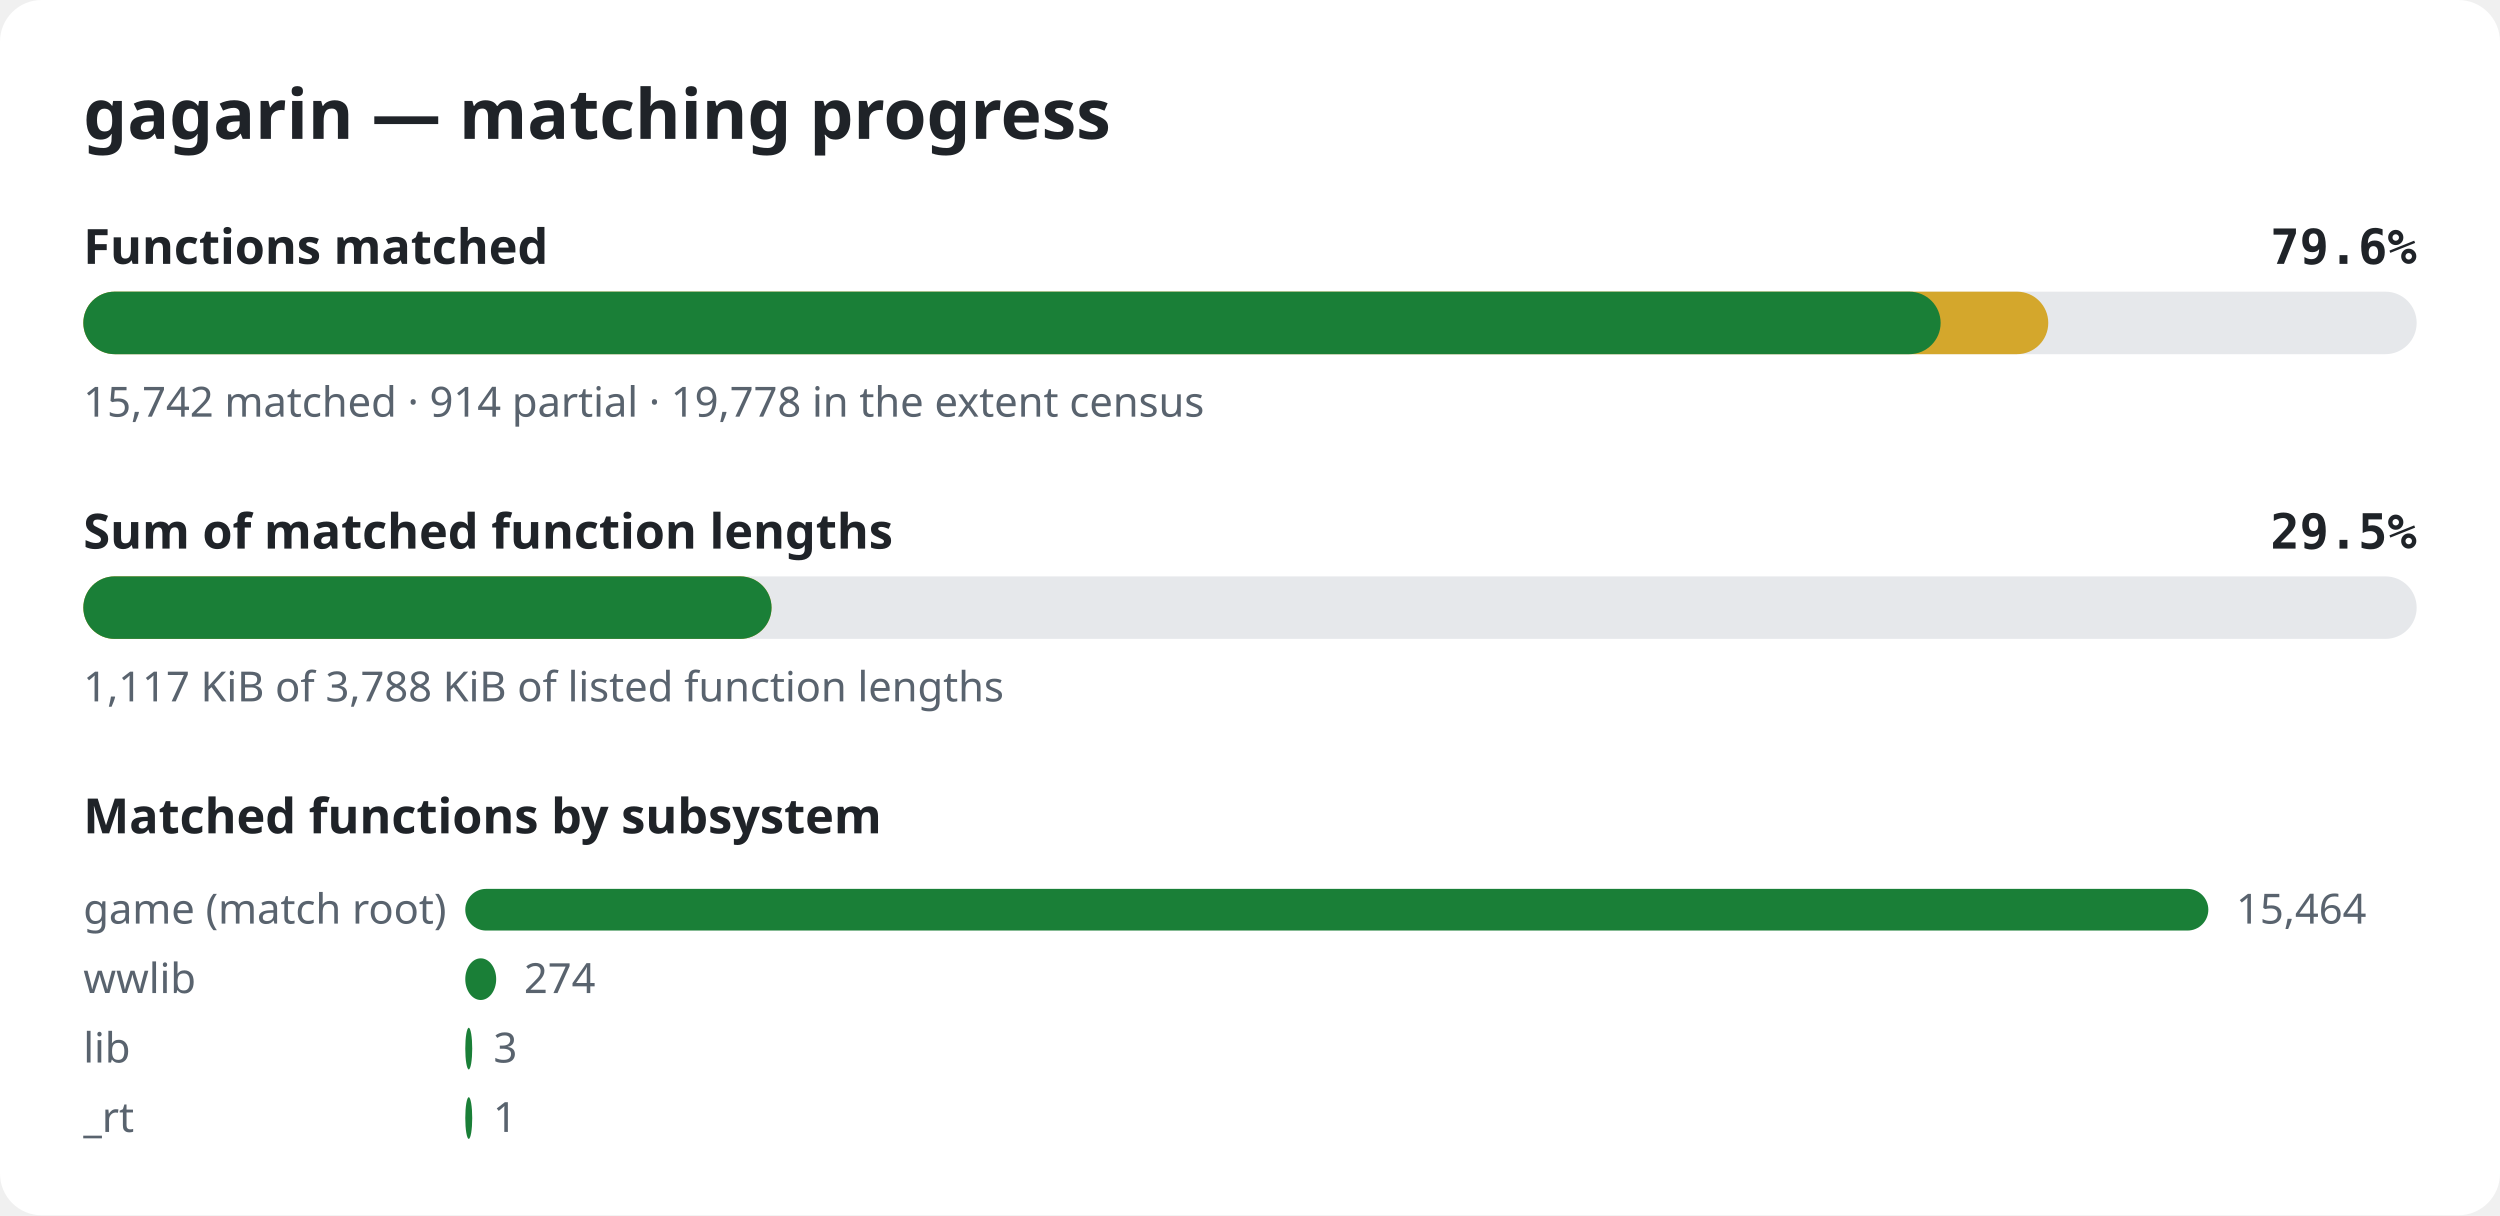
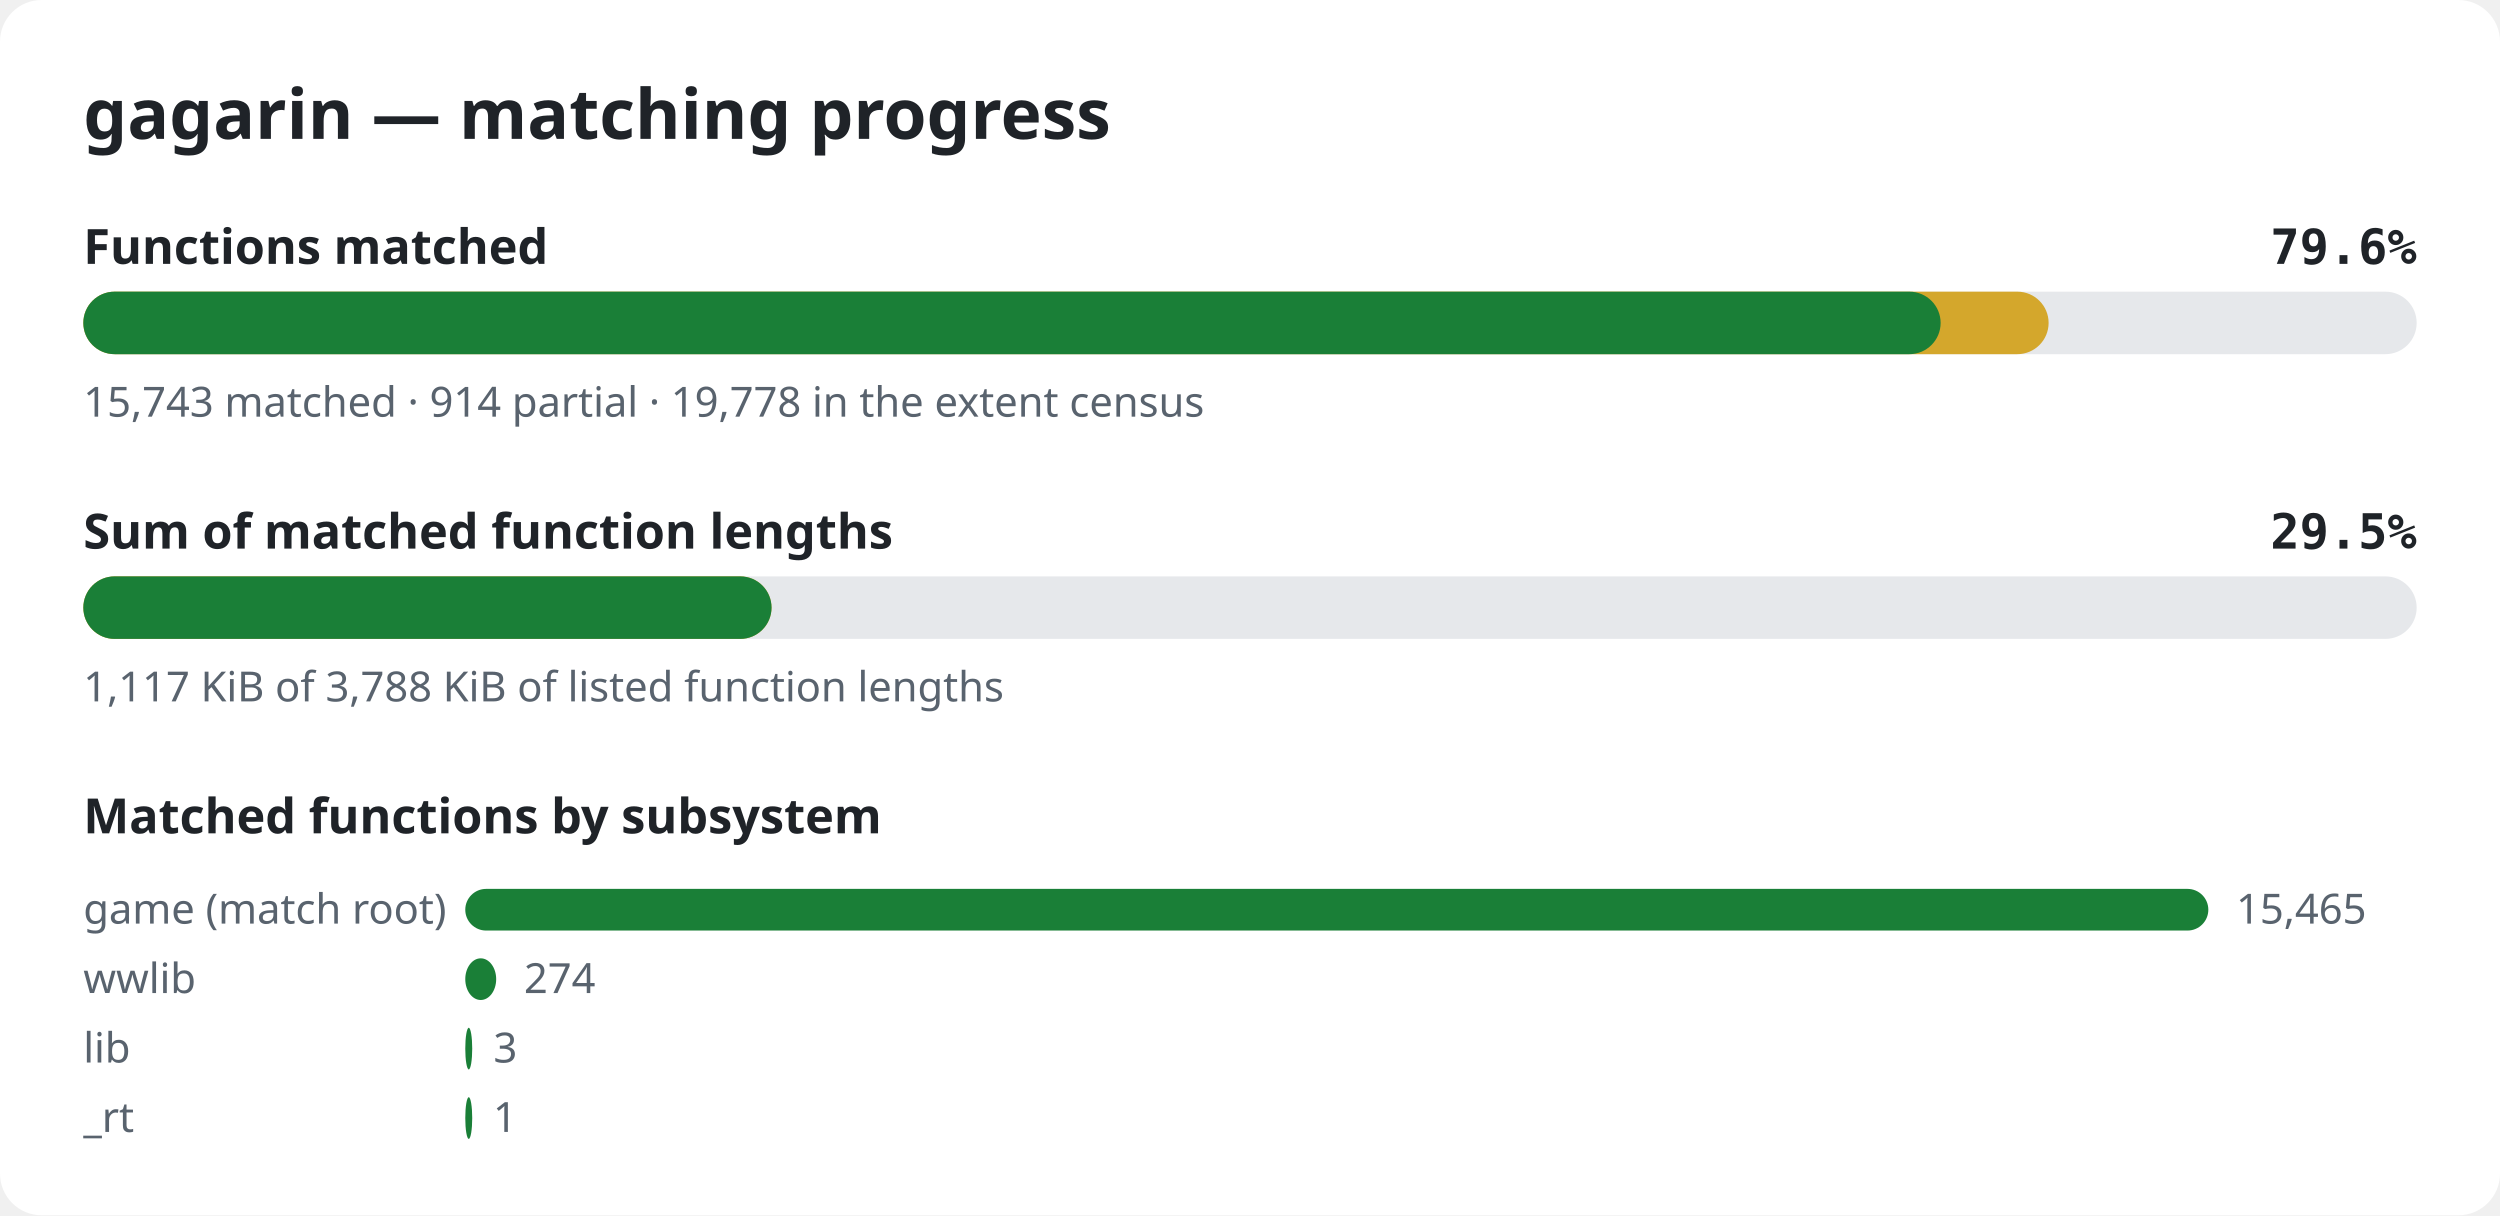
<svg xmlns="http://www.w3.org/2000/svg" width="720" height="350" viewBox="0 0 720 350" role="img" aria-label="gagarin matching progress">
  <style>.bg{fill:#ffffff}.title{font:600 20px sans-serif;fill:#1f2328}.label{font:600 14px sans-serif;fill:#1f2328}.pct{font:600 14px monospace;fill:#1f2328}.note{font:12px sans-serif;fill:#59636e}.track{fill:#e6e8eb}.done{fill:#1a7f37}.partial{fill:#d4a72c}@media (prefers-color-scheme: dark){.bg{fill:#0d1117}.title,.label,.pct{fill:#e6edf3}.note{fill:#9198a1}.track{fill:#262c36}.done{fill:#3fb950}.partial{fill:#d29922}}</style>
  <rect width="720" height="350" rx="12" class="bg" />
  <text x="24" y="40" class="title">gagarin — matching progress</text>
  <text x="24" y="76" class="label">Functions matched</text>
  <text x="696" y="76" class="pct" text-anchor="end">79.6%</text>
  <rect x="24" y="84" width="672" height="18" rx="9" class="track" />
-   <rect x="24" y="84" width="565.9" height="18" rx="9" class="partial" />
+   <rect x="24" y="84" width="566.0" height="18" rx="9" class="partial" />
  <rect x="24" y="84" width="534.9" height="18" rx="9" class="done" />
-   <text x="24" y="120" class="note">15,742 matched · 914 partial · 19,778 in the extent census</text>
+   <text x="24" y="120" class="note">15,743 matched · 914 partial · 19,778 in the extent census</text>
  <text x="24" y="158" class="label">Sum of matched function lengths</text>
  <text x="696" y="158" class="pct" text-anchor="end">29.5%</text>
  <rect x="24" y="166" width="672" height="18" rx="9" class="track" />
  <rect x="24" y="166" width="198.2" height="18" rx="9" class="partial" />
  <rect x="24" y="166" width="198.2" height="18" rx="9" class="done" />
  <text x="24" y="202" class="note">1,117 KiB of 3,788 KiB of listed function lengths</text>
  <text x="24" y="240" class="label">Matched functions by subsystem</text>
  <text x="24" y="266" class="note">game (match root)</text>
  <rect x="134" y="256" width="502.0" height="12" rx="6" class="done" />
-   <text x="644.0" y="266" class="note">15,464</text>
+   <text x="644.0" y="266" class="note">15,465</text>
  <text x="24" y="286" class="note">wwlib</text>
  <rect x="134" y="276" width="8.9" height="12" rx="6" class="done" />
  <text x="150.9" y="286" class="note">274</text>
  <text x="24" y="306" class="note">lib</text>
  <rect x="134" y="296" width="2.0" height="12" rx="6" class="done" />
  <text x="142.1" y="306" class="note">3</text>
  <text x="24" y="326" class="note">_rt</text>
  <rect x="134" y="316" width="2.0" height="12" rx="6" class="done" />
  <text x="142.0" y="326" class="note">1</text>
</svg>
